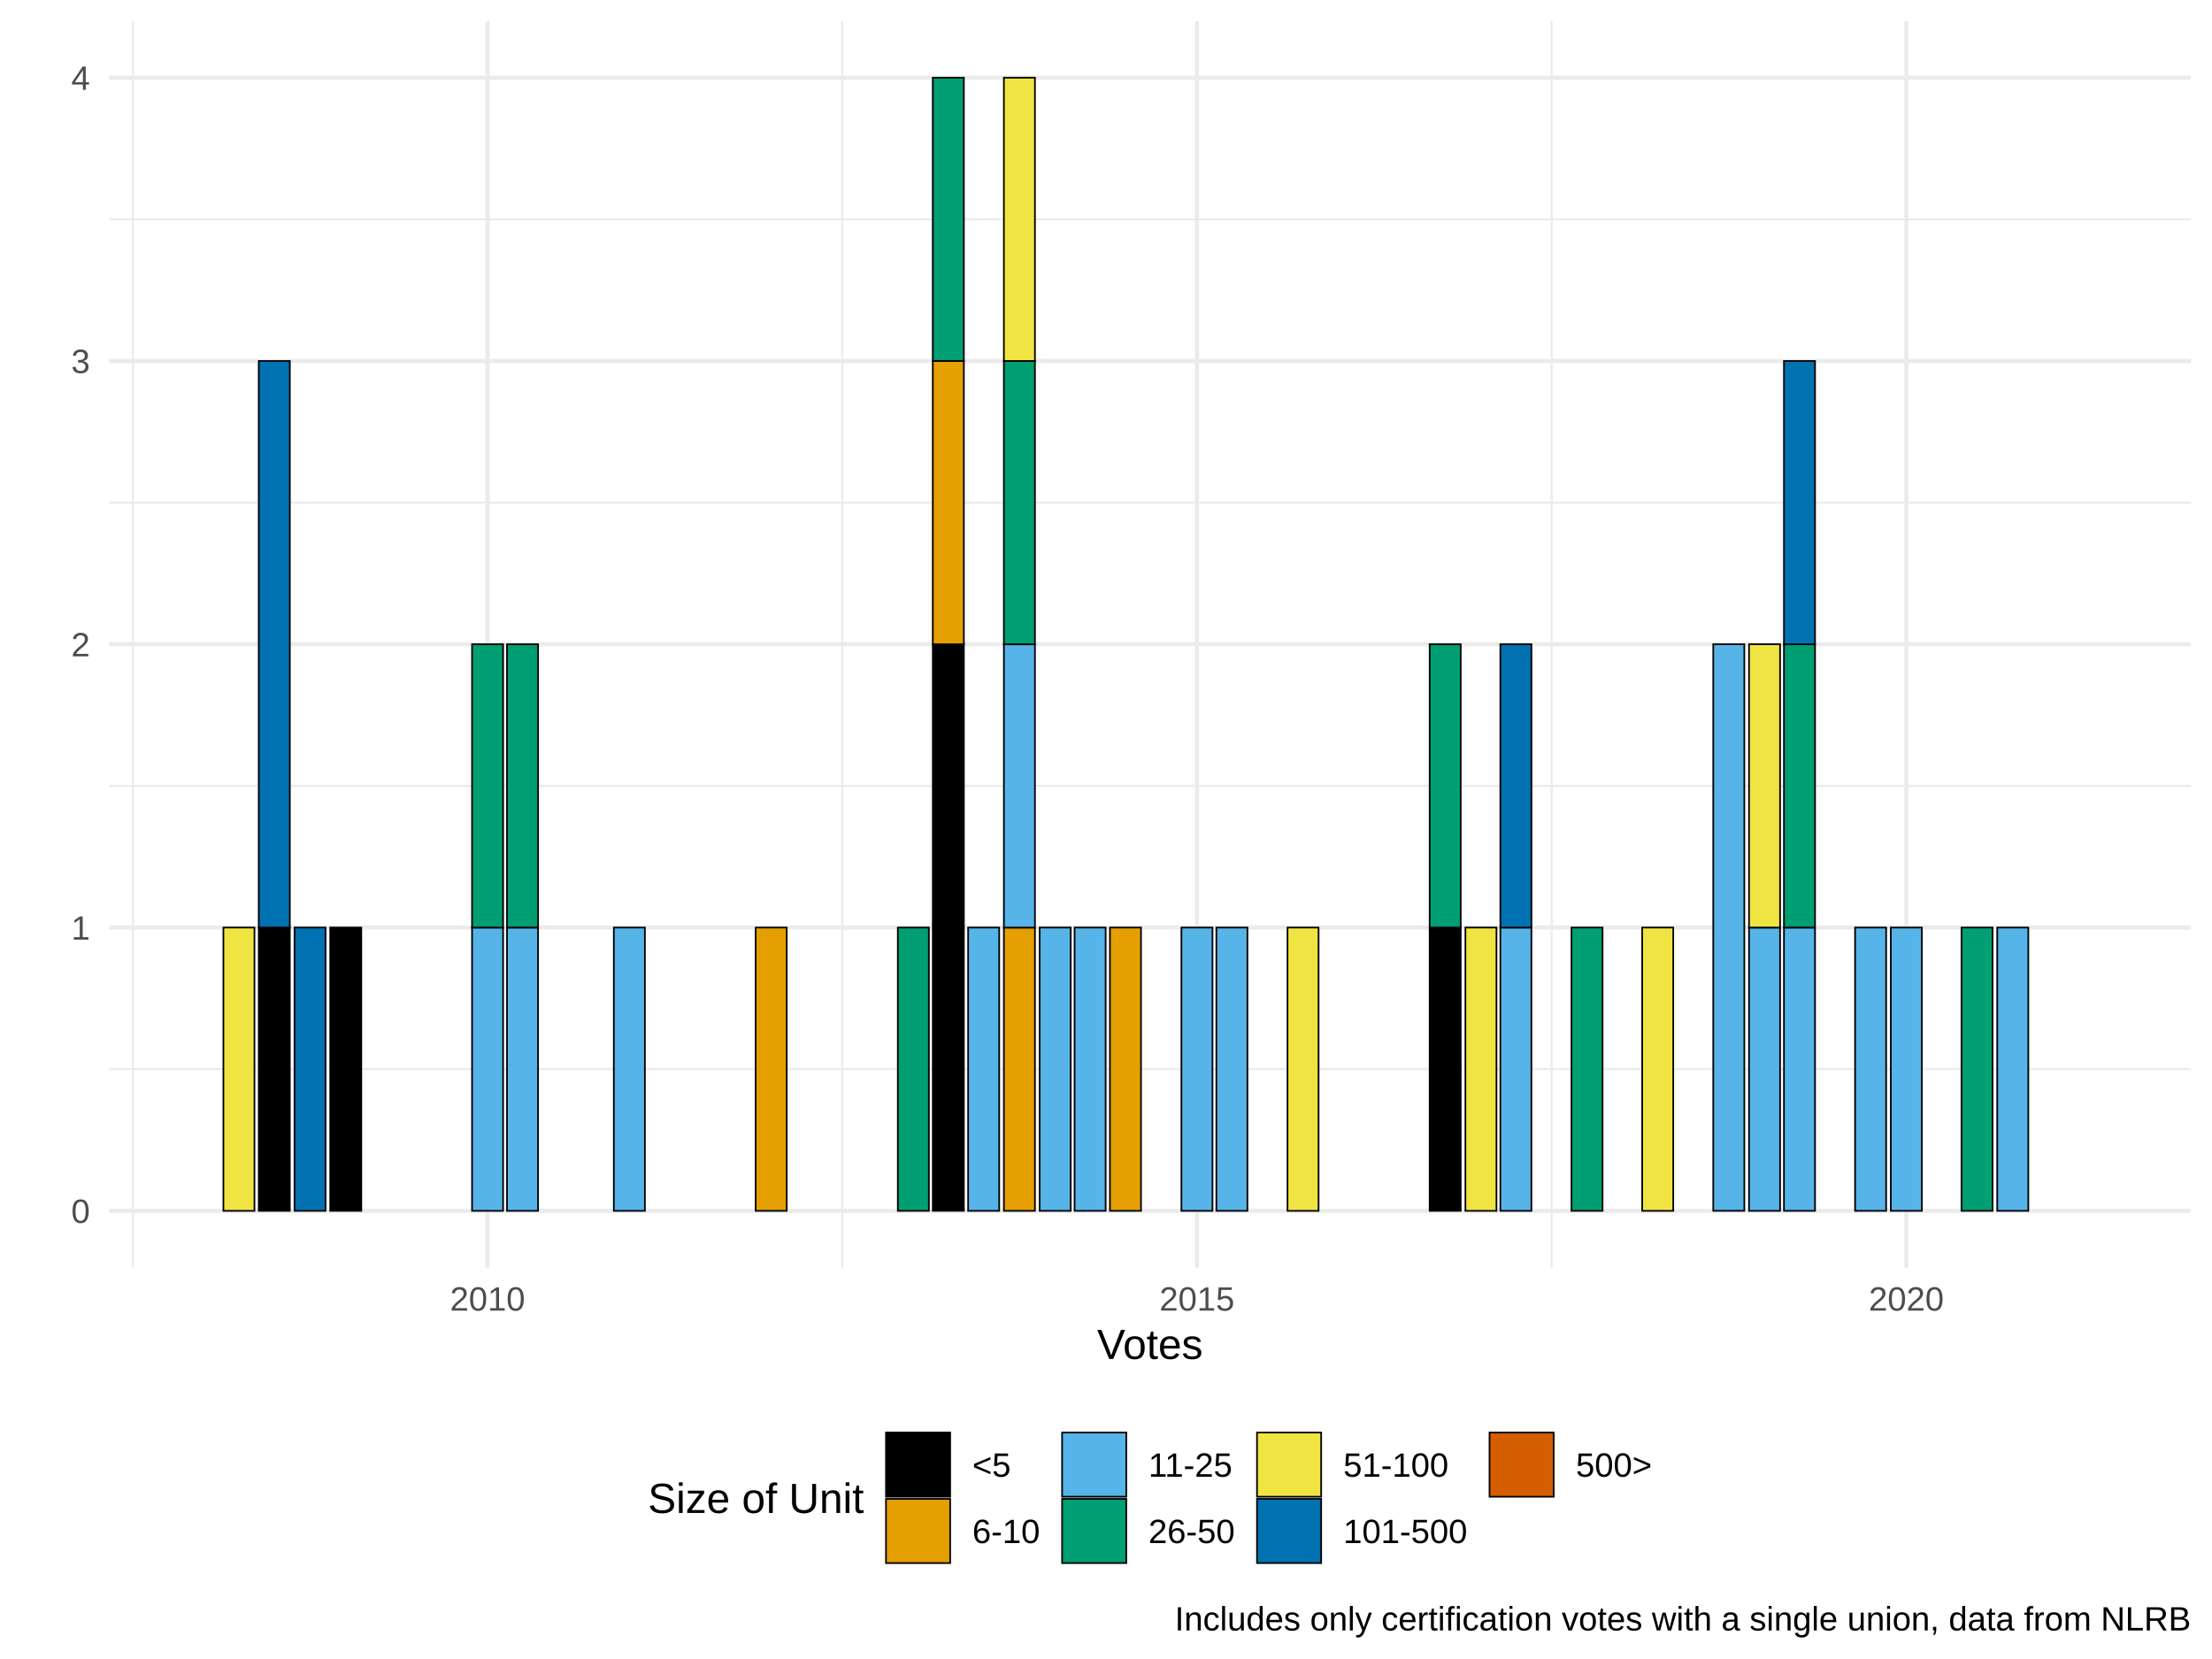
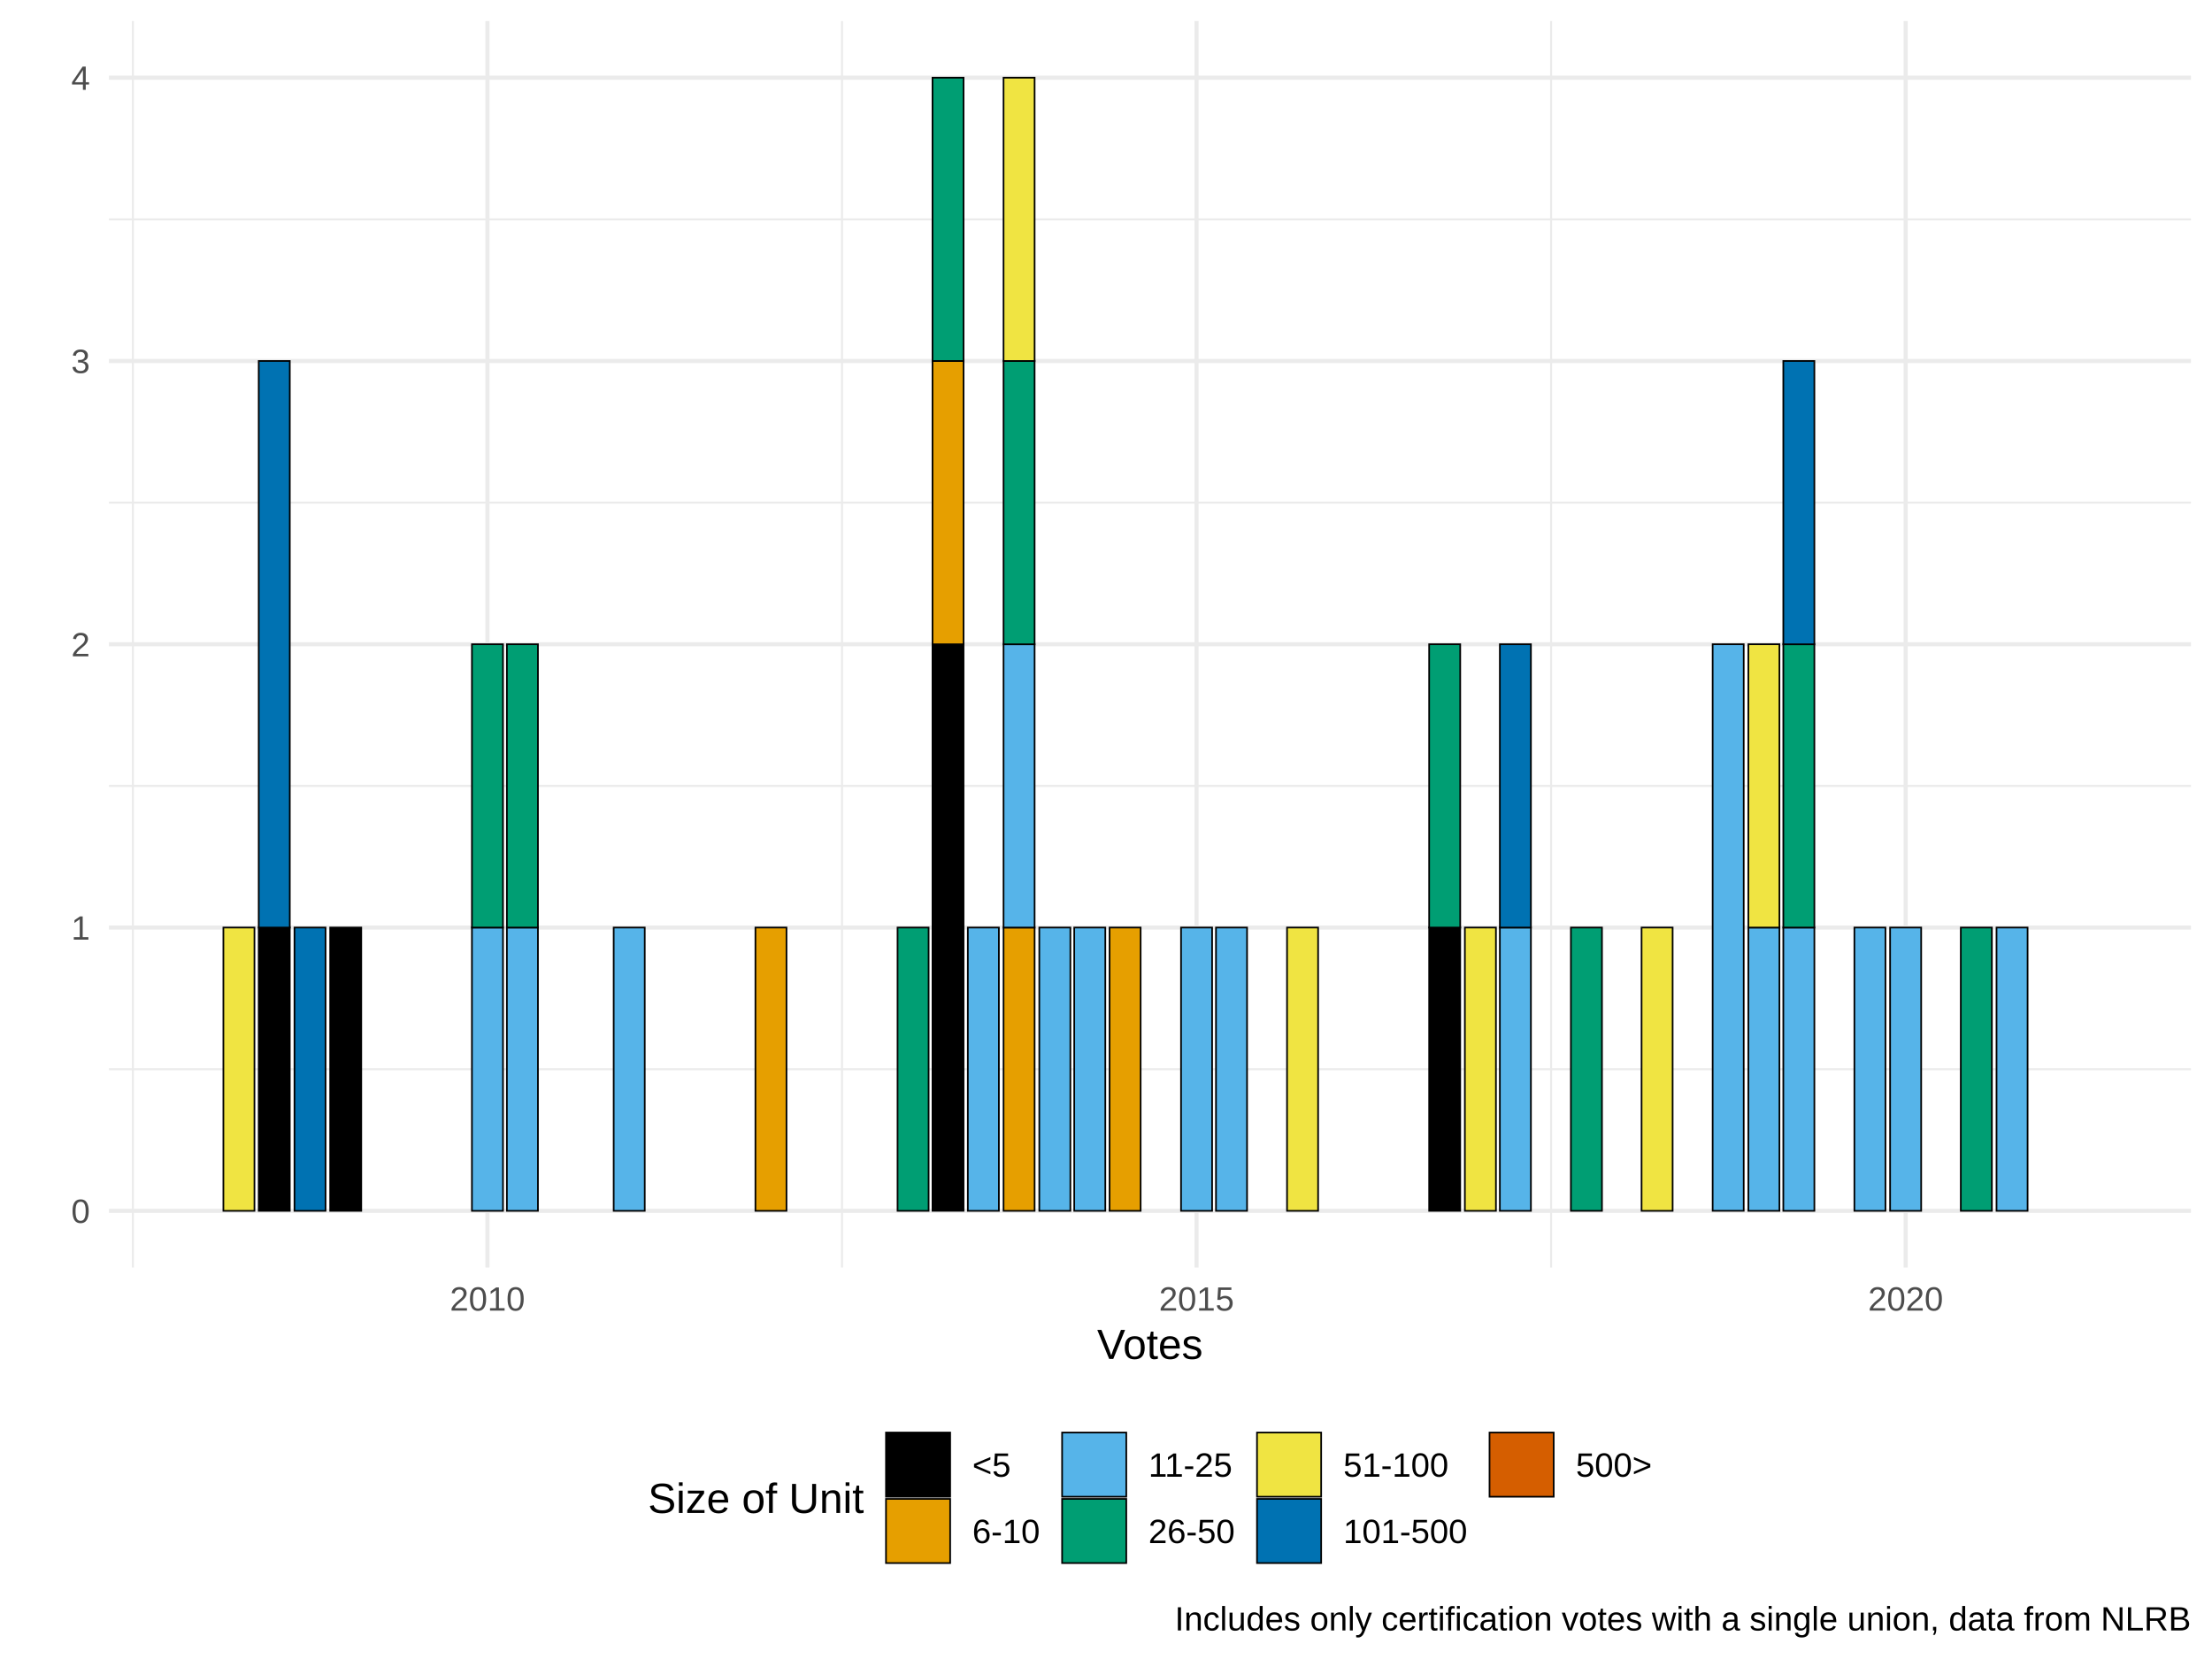
<svg xmlns="http://www.w3.org/2000/svg" class="svglite" width="576.00pt" height="432.00pt" viewBox="0 0 576.00 432.00">
  <defs>
    <style type="text/css">
    .svglite line, .svglite polyline, .svglite polygon, .svglite path, .svglite rect, .svglite circle {
      fill: none;
      stroke: #000000;
      stroke-linecap: round;
      stroke-linejoin: round;
      stroke-miterlimit: 10.00;
    }
  </style>
  </defs>
  <rect width="100%" height="100%" style="stroke: none; fill: #FFFFFF;" />
  <defs>
    <clipPath id="cpMC4wMHw1NzYuMDB8MC4wMHw0MzIuMDA=">
      <rect x="0.00" y="0.00" width="576.00" height="432.00" />
    </clipPath>
  </defs>
  <g clip-path="url(#cpMC4wMHw1NzYuMDB8MC4wMHw0MzIuMDA=)">
</g>
  <defs>
    <clipPath id="cpMjguMzd8NTcwLjUyfDUuNDh8MzMwLjA1">
      <rect x="28.37" y="5.48" width="542.15" height="324.57" />
    </clipPath>
  </defs>
  <g clip-path="url(#cpMjguMzd8NTcwLjUyfDUuNDh8MzMwLjA1)">
    <polyline points="28.37,278.41 570.52,278.41 " style="stroke-width: 0.53; stroke: #EBEBEB; stroke-linecap: butt;" />
    <polyline points="28.37,204.65 570.52,204.65 " style="stroke-width: 0.53; stroke: #EBEBEB; stroke-linecap: butt;" />
    <polyline points="28.37,130.88 570.52,130.88 " style="stroke-width: 0.53; stroke: #EBEBEB; stroke-linecap: butt;" />
    <polyline points="28.37,57.12 570.52,57.12 " style="stroke-width: 0.53; stroke: #EBEBEB; stroke-linecap: butt;" />
-     <polyline points="34.60,330.05 34.60,5.48 " style="stroke-width: 0.53; stroke: #EBEBEB; stroke-linecap: butt;" />
-     <polyline points="219.33,330.05 219.33,5.48 " style="stroke-width: 0.53; stroke: #EBEBEB; stroke-linecap: butt;" />
-     <polyline points="404.05,330.05 404.05,5.48 " style="stroke-width: 0.53; stroke: #EBEBEB; stroke-linecap: butt;" />
+     <polyline points="34.61,330.05 34.61,5.48 " style="stroke-width: 0.53; stroke: #EBEBEB; stroke-linecap: butt;" />
+     <polyline points="219.26,330.05 219.26,5.48 " style="stroke-width: 0.53; stroke: #EBEBEB; stroke-linecap: butt;" />
+     <polyline points="403.90,330.05 403.90,5.48 " style="stroke-width: 0.53; stroke: #EBEBEB; stroke-linecap: butt;" />
    <polyline points="28.37,315.30 570.52,315.30 " style="stroke-width: 1.07; stroke: #EBEBEB; stroke-linecap: butt;" />
    <polyline points="28.37,241.53 570.52,241.53 " style="stroke-width: 1.07; stroke: #EBEBEB; stroke-linecap: butt;" />
    <polyline points="28.37,167.76 570.52,167.76 " style="stroke-width: 1.07; stroke: #EBEBEB; stroke-linecap: butt;" />
    <polyline points="28.37,94.00 570.52,94.00 " style="stroke-width: 1.07; stroke: #EBEBEB; stroke-linecap: butt;" />
    <polyline points="28.37,20.23 570.52,20.23 " style="stroke-width: 1.07; stroke: #EBEBEB; stroke-linecap: butt;" />
-     <polyline points="126.96,330.05 126.96,5.48 " style="stroke-width: 1.07; stroke: #EBEBEB; stroke-linecap: butt;" />
-     <polyline points="311.69,330.05 311.69,5.48 " style="stroke-width: 1.07; stroke: #EBEBEB; stroke-linecap: butt;" />
-     <polyline points="496.41,330.05 496.41,5.48 " style="stroke-width: 1.07; stroke: #EBEBEB; stroke-linecap: butt;" />
-     <rect x="67.38" y="241.53" width="8.09" height="73.77" style="stroke-width: 0.43; stroke-linecap: square; stroke-linejoin: miter; fill: #000000;" />
-     <rect x="85.99" y="241.53" width="8.09" height="73.77" style="stroke-width: 0.43; stroke-linecap: square; stroke-linejoin: miter; fill: #000000;" />
-     <rect x="242.90" y="167.76" width="8.09" height="147.53" style="stroke-width: 0.43; stroke-linecap: square; stroke-linejoin: miter; fill: #000000;" />
-     <rect x="372.28" y="241.53" width="8.09" height="73.77" style="stroke-width: 0.43; stroke-linecap: square; stroke-linejoin: miter; fill: #000000;" />
-     <rect x="196.77" y="241.53" width="8.09" height="73.77" style="stroke-width: 0.43; stroke-linecap: square; stroke-linejoin: miter; fill: #E69F00;" />
-     <rect x="242.90" y="94.00" width="8.09" height="73.77" style="stroke-width: 0.43; stroke-linecap: square; stroke-linejoin: miter; fill: #E69F00;" />
-     <rect x="261.41" y="241.53" width="8.09" height="73.77" style="stroke-width: 0.43; stroke-linecap: square; stroke-linejoin: miter; fill: #E69F00;" />
-     <rect x="289.03" y="241.53" width="8.09" height="73.77" style="stroke-width: 0.43; stroke-linecap: square; stroke-linejoin: miter; fill: #E69F00;" />
-     <rect x="122.92" y="241.53" width="8.09" height="73.77" style="stroke-width: 0.43; stroke-linecap: square; stroke-linejoin: miter; fill: #56B4E9;" />
-     <rect x="132.02" y="241.53" width="8.09" height="73.77" style="stroke-width: 0.43; stroke-linecap: square; stroke-linejoin: miter; fill: #56B4E9;" />
-     <rect x="159.84" y="241.53" width="8.09" height="73.77" style="stroke-width: 0.43; stroke-linecap: square; stroke-linejoin: miter; fill: #56B4E9;" />
-     <rect x="252.10" y="241.53" width="8.09" height="73.77" style="stroke-width: 0.43; stroke-linecap: square; stroke-linejoin: miter; fill: #56B4E9;" />
-     <rect x="261.41" y="167.76" width="8.09" height="73.77" style="stroke-width: 0.43; stroke-linecap: square; stroke-linejoin: miter; fill: #56B4E9;" />
-     <rect x="270.72" y="241.53" width="8.09" height="73.77" style="stroke-width: 0.43; stroke-linecap: square; stroke-linejoin: miter; fill: #56B4E9;" />
-     <rect x="279.82" y="241.53" width="8.09" height="73.77" style="stroke-width: 0.43; stroke-linecap: square; stroke-linejoin: miter; fill: #56B4E9;" />
-     <rect x="307.64" y="241.53" width="8.09" height="73.77" style="stroke-width: 0.43; stroke-linecap: square; stroke-linejoin: miter; fill: #56B4E9;" />
-     <rect x="316.74" y="241.53" width="8.09" height="73.77" style="stroke-width: 0.43; stroke-linecap: square; stroke-linejoin: miter; fill: #56B4E9;" />
-     <rect x="390.69" y="241.53" width="8.09" height="73.77" style="stroke-width: 0.43; stroke-linecap: square; stroke-linejoin: miter; fill: #56B4E9;" />
-     <rect x="446.13" y="167.76" width="8.09" height="147.53" style="stroke-width: 0.43; stroke-linecap: square; stroke-linejoin: miter; fill: #56B4E9;" />
-     <rect x="455.44" y="241.53" width="8.09" height="73.77" style="stroke-width: 0.43; stroke-linecap: square; stroke-linejoin: miter; fill: #56B4E9;" />
-     <rect x="464.54" y="241.53" width="8.09" height="73.77" style="stroke-width: 0.43; stroke-linecap: square; stroke-linejoin: miter; fill: #56B4E9;" />
-     <rect x="483.06" y="241.53" width="8.09" height="73.77" style="stroke-width: 0.43; stroke-linecap: square; stroke-linejoin: miter; fill: #56B4E9;" />
-     <rect x="492.36" y="241.53" width="8.09" height="73.77" style="stroke-width: 0.43; stroke-linecap: square; stroke-linejoin: miter; fill: #56B4E9;" />
-     <rect x="520.08" y="241.53" width="8.09" height="73.77" style="stroke-width: 0.43; stroke-linecap: square; stroke-linejoin: miter; fill: #56B4E9;" />
-     <rect x="122.92" y="167.76" width="8.09" height="73.77" style="stroke-width: 0.43; stroke-linecap: square; stroke-linejoin: miter; fill: #009E73;" />
-     <rect x="132.02" y="167.76" width="8.09" height="73.77" style="stroke-width: 0.43; stroke-linecap: square; stroke-linejoin: miter; fill: #009E73;" />
-     <rect x="233.79" y="241.53" width="8.09" height="73.77" style="stroke-width: 0.43; stroke-linecap: square; stroke-linejoin: miter; fill: #009E73;" />
-     <rect x="242.90" y="20.23" width="8.09" height="73.77" style="stroke-width: 0.43; stroke-linecap: square; stroke-linejoin: miter; fill: #009E73;" />
-     <rect x="261.41" y="94.00" width="8.09" height="73.77" style="stroke-width: 0.43; stroke-linecap: square; stroke-linejoin: miter; fill: #009E73;" />
-     <rect x="372.28" y="167.76" width="8.09" height="73.77" style="stroke-width: 0.43; stroke-linecap: square; stroke-linejoin: miter; fill: #009E73;" />
-     <rect x="409.21" y="241.53" width="8.09" height="73.77" style="stroke-width: 0.43; stroke-linecap: square; stroke-linejoin: miter; fill: #009E73;" />
-     <rect x="464.54" y="167.76" width="8.09" height="73.77" style="stroke-width: 0.43; stroke-linecap: square; stroke-linejoin: miter; fill: #009E73;" />
-     <rect x="510.77" y="241.53" width="8.09" height="73.77" style="stroke-width: 0.43; stroke-linecap: square; stroke-linejoin: miter; fill: #009E73;" />
+     <polyline points="126.93,330.05 126.93,5.48 " style="stroke-width: 1.07; stroke: #EBEBEB; stroke-linecap: butt;" />
+     <polyline points="311.58,330.05 311.58,5.48 " style="stroke-width: 1.07; stroke: #EBEBEB; stroke-linecap: butt;" />
+     <polyline points="496.23,330.05 496.23,5.48 " style="stroke-width: 1.07; stroke: #EBEBEB; stroke-linecap: butt;" />
+     <rect x="67.37" y="241.53" width="8.09" height="73.77" style="stroke-width: 0.43; stroke-linecap: square; stroke-linejoin: miter; fill: #000000;" />
+     <rect x="85.98" y="241.53" width="8.09" height="73.77" style="stroke-width: 0.43; stroke-linecap: square; stroke-linejoin: miter; fill: #000000;" />
+     <rect x="242.82" y="167.76" width="8.09" height="147.53" style="stroke-width: 0.43; stroke-linecap: square; stroke-linejoin: miter; fill: #000000;" />
+     <rect x="372.15" y="241.53" width="8.09" height="73.77" style="stroke-width: 0.43; stroke-linecap: square; stroke-linejoin: miter; fill: #000000;" />
+     <rect x="196.71" y="241.53" width="8.09" height="73.77" style="stroke-width: 0.43; stroke-linecap: square; stroke-linejoin: miter; fill: #E69F00;" />
+     <rect x="242.82" y="94.00" width="8.09" height="73.77" style="stroke-width: 0.43; stroke-linecap: square; stroke-linejoin: miter; fill: #E69F00;" />
+     <rect x="261.32" y="241.53" width="8.09" height="73.77" style="stroke-width: 0.43; stroke-linecap: square; stroke-linejoin: miter; fill: #E69F00;" />
+     <rect x="288.93" y="241.53" width="8.09" height="73.77" style="stroke-width: 0.43; stroke-linecap: square; stroke-linejoin: miter; fill: #E69F00;" />
+     <rect x="122.89" y="241.53" width="8.09" height="73.77" style="stroke-width: 0.43; stroke-linecap: square; stroke-linejoin: miter; fill: #56B4E9;" />
+     <rect x="131.99" y="241.53" width="8.09" height="73.77" style="stroke-width: 0.43; stroke-linecap: square; stroke-linejoin: miter; fill: #56B4E9;" />
+     <rect x="159.80" y="241.53" width="8.09" height="73.77" style="stroke-width: 0.43; stroke-linecap: square; stroke-linejoin: miter; fill: #56B4E9;" />
+     <rect x="252.02" y="241.53" width="8.09" height="73.77" style="stroke-width: 0.43; stroke-linecap: square; stroke-linejoin: miter; fill: #56B4E9;" />
+     <rect x="261.32" y="167.76" width="8.09" height="73.77" style="stroke-width: 0.43; stroke-linecap: square; stroke-linejoin: miter; fill: #56B4E9;" />
+     <rect x="270.63" y="241.53" width="8.09" height="73.77" style="stroke-width: 0.43; stroke-linecap: square; stroke-linejoin: miter; fill: #56B4E9;" />
+     <rect x="279.73" y="241.53" width="8.09" height="73.77" style="stroke-width: 0.43; stroke-linecap: square; stroke-linejoin: miter; fill: #56B4E9;" />
+     <rect x="307.54" y="241.53" width="8.09" height="73.77" style="stroke-width: 0.43; stroke-linecap: square; stroke-linejoin: miter; fill: #56B4E9;" />
+     <rect x="316.64" y="241.53" width="8.09" height="73.77" style="stroke-width: 0.43; stroke-linecap: square; stroke-linejoin: miter; fill: #56B4E9;" />
+     <rect x="390.56" y="241.53" width="8.09" height="73.77" style="stroke-width: 0.43; stroke-linecap: square; stroke-linejoin: miter; fill: #56B4E9;" />
+     <rect x="445.97" y="167.76" width="8.09" height="147.53" style="stroke-width: 0.43; stroke-linecap: square; stroke-linejoin: miter; fill: #56B4E9;" />
+     <rect x="455.27" y="241.53" width="8.09" height="73.77" style="stroke-width: 0.43; stroke-linecap: square; stroke-linejoin: miter; fill: #56B4E9;" />
+     <rect x="464.37" y="241.53" width="8.09" height="73.77" style="stroke-width: 0.43; stroke-linecap: square; stroke-linejoin: miter; fill: #56B4E9;" />
+     <rect x="482.88" y="241.53" width="8.09" height="73.77" style="stroke-width: 0.43; stroke-linecap: square; stroke-linejoin: miter; fill: #56B4E9;" />
+     <rect x="492.18" y="241.53" width="8.09" height="73.77" style="stroke-width: 0.43; stroke-linecap: square; stroke-linejoin: miter; fill: #56B4E9;" />
+     <rect x="519.89" y="241.53" width="8.09" height="73.77" style="stroke-width: 0.43; stroke-linecap: square; stroke-linejoin: miter; fill: #56B4E9;" />
+     <rect x="122.89" y="167.76" width="8.09" height="73.77" style="stroke-width: 0.43; stroke-linecap: square; stroke-linejoin: miter; fill: #009E73;" />
+     <rect x="131.99" y="167.76" width="8.09" height="73.77" style="stroke-width: 0.43; stroke-linecap: square; stroke-linejoin: miter; fill: #009E73;" />
+     <rect x="233.72" y="241.53" width="8.09" height="73.77" style="stroke-width: 0.43; stroke-linecap: square; stroke-linejoin: miter; fill: #009E73;" />
+     <rect x="242.82" y="20.23" width="8.09" height="73.77" style="stroke-width: 0.43; stroke-linecap: square; stroke-linejoin: miter; fill: #009E73;" />
+     <rect x="261.32" y="94.00" width="8.09" height="73.77" style="stroke-width: 0.43; stroke-linecap: square; stroke-linejoin: miter; fill: #009E73;" />
+     <rect x="372.15" y="167.76" width="8.09" height="73.77" style="stroke-width: 0.43; stroke-linecap: square; stroke-linejoin: miter; fill: #009E73;" />
+     <rect x="409.06" y="241.53" width="8.09" height="73.77" style="stroke-width: 0.43; stroke-linecap: square; stroke-linejoin: miter; fill: #009E73;" />
+     <rect x="464.37" y="167.76" width="8.09" height="73.77" style="stroke-width: 0.43; stroke-linecap: square; stroke-linejoin: miter; fill: #009E73;" />
+     <rect x="510.59" y="241.53" width="8.09" height="73.77" style="stroke-width: 0.43; stroke-linecap: square; stroke-linejoin: miter; fill: #009E73;" />
    <rect x="58.17" y="241.53" width="8.09" height="73.77" style="stroke-width: 0.43; stroke-linecap: square; stroke-linejoin: miter; fill: #F0E442;" />
-     <rect x="261.41" y="20.23" width="8.09" height="73.77" style="stroke-width: 0.43; stroke-linecap: square; stroke-linejoin: miter; fill: #F0E442;" />
-     <rect x="335.26" y="241.53" width="8.09" height="73.77" style="stroke-width: 0.43; stroke-linecap: square; stroke-linejoin: miter; fill: #F0E442;" />
-     <rect x="381.59" y="241.53" width="8.09" height="73.77" style="stroke-width: 0.43; stroke-linecap: square; stroke-linejoin: miter; fill: #F0E442;" />
-     <rect x="427.62" y="241.53" width="8.09" height="73.77" style="stroke-width: 0.43; stroke-linecap: square; stroke-linejoin: miter; fill: #F0E442;" />
-     <rect x="455.44" y="167.76" width="8.09" height="73.77" style="stroke-width: 0.43; stroke-linecap: square; stroke-linejoin: miter; fill: #F0E442;" />
-     <rect x="67.38" y="94.00" width="8.09" height="147.53" style="stroke-width: 0.43; stroke-linecap: square; stroke-linejoin: miter; fill: #0072B2;" />
-     <rect x="76.69" y="241.53" width="8.09" height="73.77" style="stroke-width: 0.43; stroke-linecap: square; stroke-linejoin: miter; fill: #0072B2;" />
-     <rect x="390.69" y="167.76" width="8.09" height="73.77" style="stroke-width: 0.43; stroke-linecap: square; stroke-linejoin: miter; fill: #0072B2;" />
-     <rect x="464.54" y="94.00" width="8.09" height="73.77" style="stroke-width: 0.43; stroke-linecap: square; stroke-linejoin: miter; fill: #0072B2;" />
+     <rect x="261.32" y="20.23" width="8.09" height="73.77" style="stroke-width: 0.43; stroke-linecap: square; stroke-linejoin: miter; fill: #F0E442;" />
+     <rect x="335.14" y="241.53" width="8.09" height="73.77" style="stroke-width: 0.43; stroke-linecap: square; stroke-linejoin: miter; fill: #F0E442;" />
+     <rect x="381.45" y="241.53" width="8.09" height="73.77" style="stroke-width: 0.43; stroke-linecap: square; stroke-linejoin: miter; fill: #F0E442;" />
+     <rect x="427.46" y="241.53" width="8.09" height="73.77" style="stroke-width: 0.43; stroke-linecap: square; stroke-linejoin: miter; fill: #F0E442;" />
+     <rect x="455.27" y="167.76" width="8.09" height="73.77" style="stroke-width: 0.43; stroke-linecap: square; stroke-linejoin: miter; fill: #F0E442;" />
+     <rect x="67.37" y="94.00" width="8.09" height="147.53" style="stroke-width: 0.43; stroke-linecap: square; stroke-linejoin: miter; fill: #0072B2;" />
+     <rect x="76.68" y="241.53" width="8.09" height="73.77" style="stroke-width: 0.43; stroke-linecap: square; stroke-linejoin: miter; fill: #0072B2;" />
+     <rect x="390.56" y="167.76" width="8.09" height="73.77" style="stroke-width: 0.43; stroke-linecap: square; stroke-linejoin: miter; fill: #0072B2;" />
+     <rect x="464.37" y="94.00" width="8.09" height="73.77" style="stroke-width: 0.43; stroke-linecap: square; stroke-linejoin: miter; fill: #0072B2;" />
  </g>
  <g clip-path="url(#cpMC4wMHw1NzYuMDB8MC4wMHw0MzIuMDA=)">
    <text x="23.44" y="318.45" text-anchor="end" style="font-size: 8.80px; fill: #4D4D4D; font-family: Arial;" textLength="4.90px" lengthAdjust="spacingAndGlyphs">0</text>
    <text x="23.44" y="244.68" text-anchor="end" style="font-size: 8.80px; fill: #4D4D4D; font-family: Arial;" textLength="4.90px" lengthAdjust="spacingAndGlyphs">1</text>
    <text x="23.44" y="170.92" text-anchor="end" style="font-size: 8.80px; fill: #4D4D4D; font-family: Arial;" textLength="4.90px" lengthAdjust="spacingAndGlyphs">2</text>
    <text x="23.44" y="97.15" text-anchor="end" style="font-size: 8.80px; fill: #4D4D4D; font-family: Arial;" textLength="4.90px" lengthAdjust="spacingAndGlyphs">3</text>
    <text x="23.44" y="23.39" text-anchor="end" style="font-size: 8.80px; fill: #4D4D4D; font-family: Arial;" textLength="4.90px" lengthAdjust="spacingAndGlyphs">4</text>
-     <text x="126.96" y="341.29" text-anchor="middle" style="font-size: 8.80px; fill: #4D4D4D; font-family: Arial;" textLength="19.58px" lengthAdjust="spacingAndGlyphs">2010</text>
-     <text x="311.69" y="341.29" text-anchor="middle" style="font-size: 8.80px; fill: #4D4D4D; font-family: Arial;" textLength="19.58px" lengthAdjust="spacingAndGlyphs">2015</text>
-     <text x="496.41" y="341.29" text-anchor="middle" style="font-size: 8.80px; fill: #4D4D4D; font-family: Arial;" textLength="19.58px" lengthAdjust="spacingAndGlyphs">2020</text>
+     <text x="126.93" y="341.29" text-anchor="middle" style="font-size: 8.80px; fill: #4D4D4D; font-family: Arial;" textLength="19.58px" lengthAdjust="spacingAndGlyphs">2010</text>
+     <text x="311.58" y="341.29" text-anchor="middle" style="font-size: 8.80px; fill: #4D4D4D; font-family: Arial;" textLength="19.58px" lengthAdjust="spacingAndGlyphs">2015</text>
+     <text x="496.23" y="341.29" text-anchor="middle" style="font-size: 8.80px; fill: #4D4D4D; font-family: Arial;" textLength="19.58px" lengthAdjust="spacingAndGlyphs">2020</text>
    <text x="299.45" y="353.87" text-anchor="middle" style="font-size: 11.00px; font-family: Arial;" textLength="28.13px" lengthAdjust="spacingAndGlyphs">Votes</text>
    <text x="168.72" y="393.97" style="font-size: 11.00px; font-family: Arial;" textLength="56.23px" lengthAdjust="spacingAndGlyphs">Size of Unit</text>
    <rect x="230.71" y="373.03" width="16.71" height="16.71" style="stroke-width: 0.43; stroke-linecap: square; stroke-linejoin: miter; fill: #000000;" />
    <rect x="230.71" y="390.31" width="16.71" height="16.71" style="stroke-width: 0.43; stroke-linecap: square; stroke-linejoin: miter; fill: #E69F00;" />
    <rect x="276.57" y="373.03" width="16.71" height="16.71" style="stroke-width: 0.43; stroke-linecap: square; stroke-linejoin: miter; fill: #56B4E9;" />
    <rect x="276.57" y="390.31" width="16.71" height="16.71" style="stroke-width: 0.43; stroke-linecap: square; stroke-linejoin: miter; fill: #009E73;" />
    <rect x="327.32" y="373.03" width="16.71" height="16.71" style="stroke-width: 0.43; stroke-linecap: square; stroke-linejoin: miter; fill: #F0E442;" />
    <rect x="327.32" y="390.31" width="16.71" height="16.71" style="stroke-width: 0.43; stroke-linecap: square; stroke-linejoin: miter; fill: #0072B2;" />
    <rect x="387.87" y="373.03" width="16.71" height="16.71" style="stroke-width: 0.43; stroke-linecap: square; stroke-linejoin: miter; fill: #D55E00;" />
    <text x="253.19" y="384.54" style="font-size: 8.80px; font-family: Arial;" textLength="10.04px" lengthAdjust="spacingAndGlyphs">&lt;5</text>
    <text x="253.19" y="401.82" style="font-size: 8.80px; font-family: Arial;" textLength="17.62px" lengthAdjust="spacingAndGlyphs">6-10</text>
    <text x="299.05" y="384.54" style="font-size: 8.80px; font-family: Arial;" textLength="22.51px" lengthAdjust="spacingAndGlyphs">11-25</text>
    <text x="299.05" y="401.82" style="font-size: 8.80px; font-family: Arial;" textLength="22.51px" lengthAdjust="spacingAndGlyphs">26-50</text>
    <text x="349.80" y="384.54" style="font-size: 8.80px; font-family: Arial;" textLength="27.41px" lengthAdjust="spacingAndGlyphs">51-100</text>
    <text x="349.80" y="401.82" style="font-size: 8.80px; font-family: Arial;" textLength="32.31px" lengthAdjust="spacingAndGlyphs">101-500</text>
    <text x="410.35" y="384.54" style="font-size: 8.80px; font-family: Arial;" textLength="19.83px" lengthAdjust="spacingAndGlyphs">500&gt;</text>
    <text x="570.52" y="424.57" text-anchor="end" style="font-size: 8.80px; font-family: Arial;" textLength="264.54px" lengthAdjust="spacingAndGlyphs">Includes only certification votes with a single union, data from NLRB</text>
  </g>
</svg>
